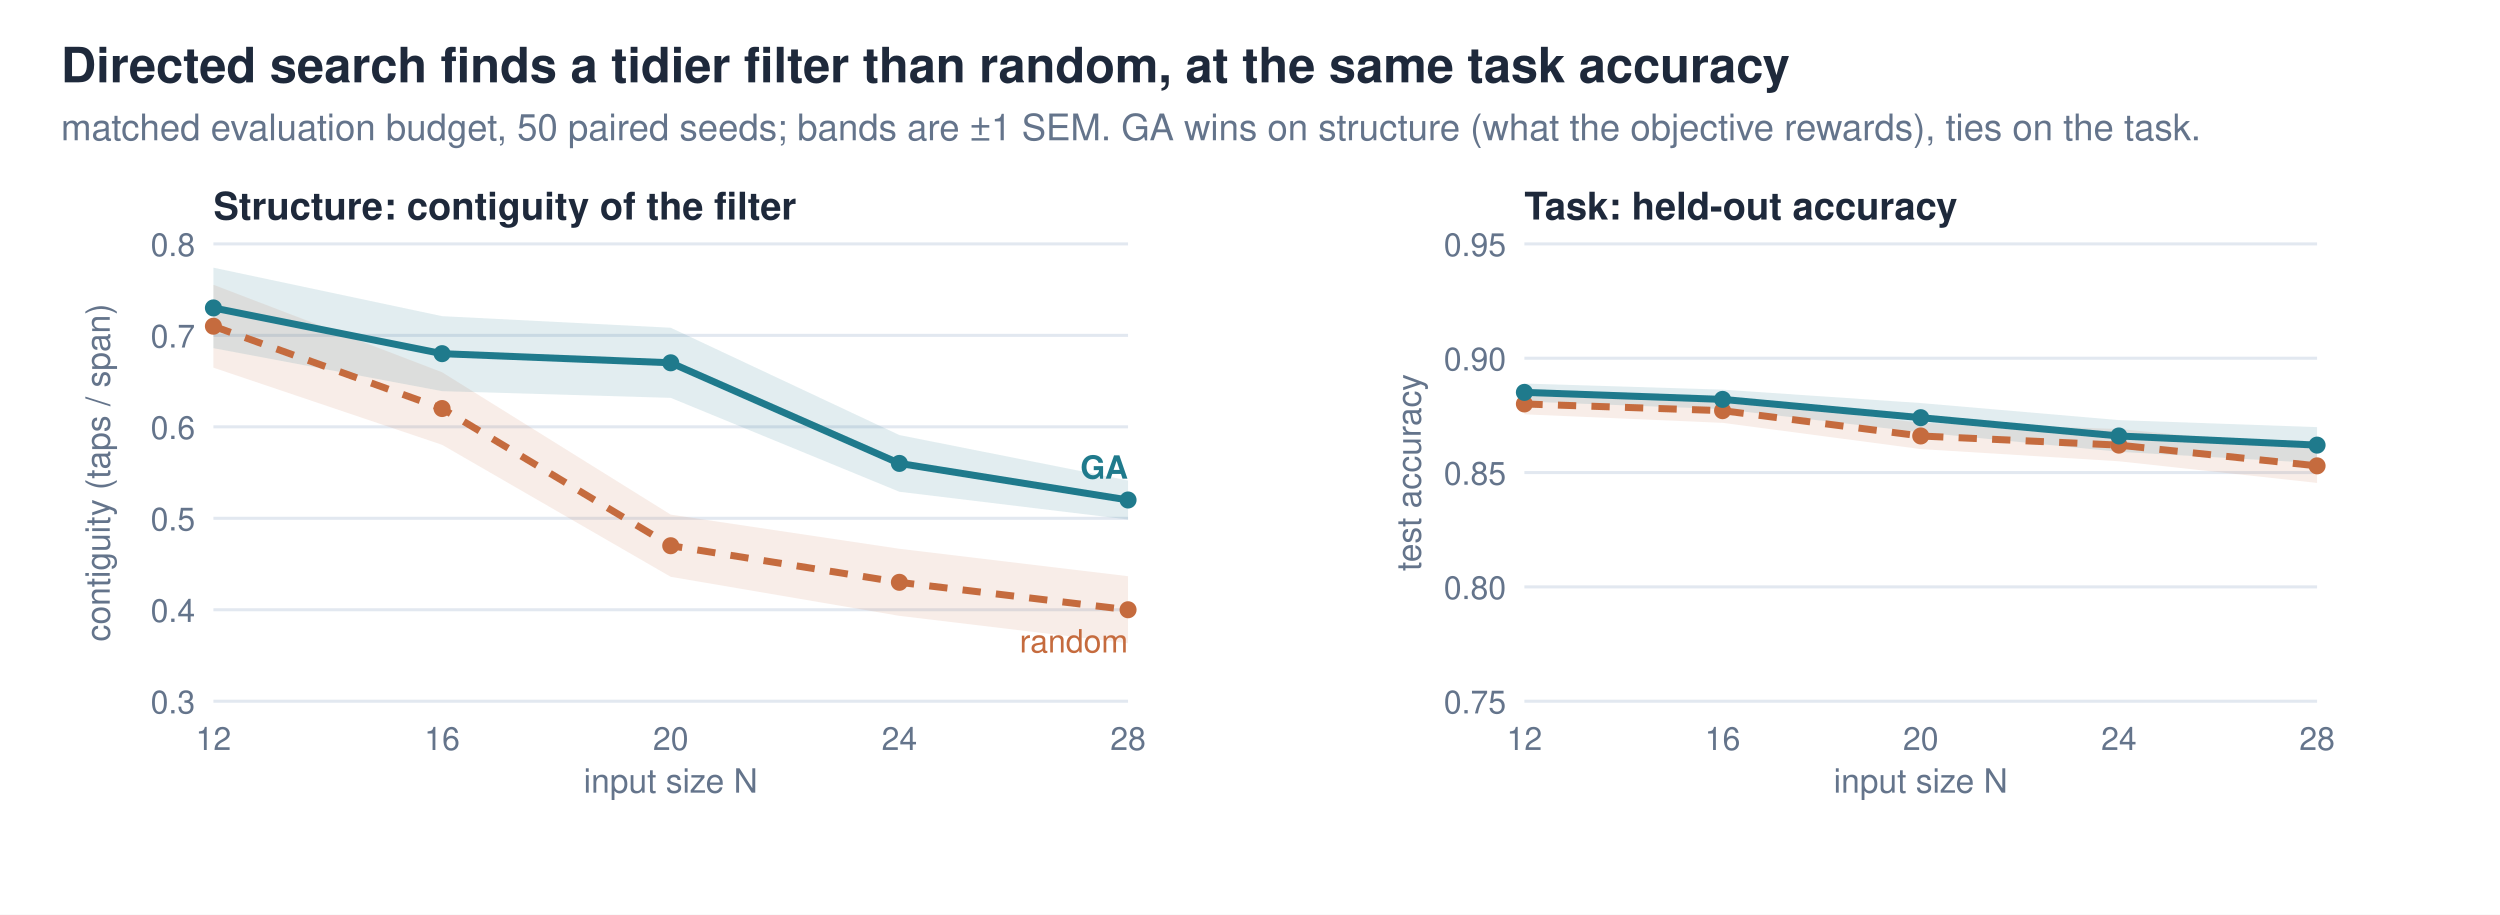
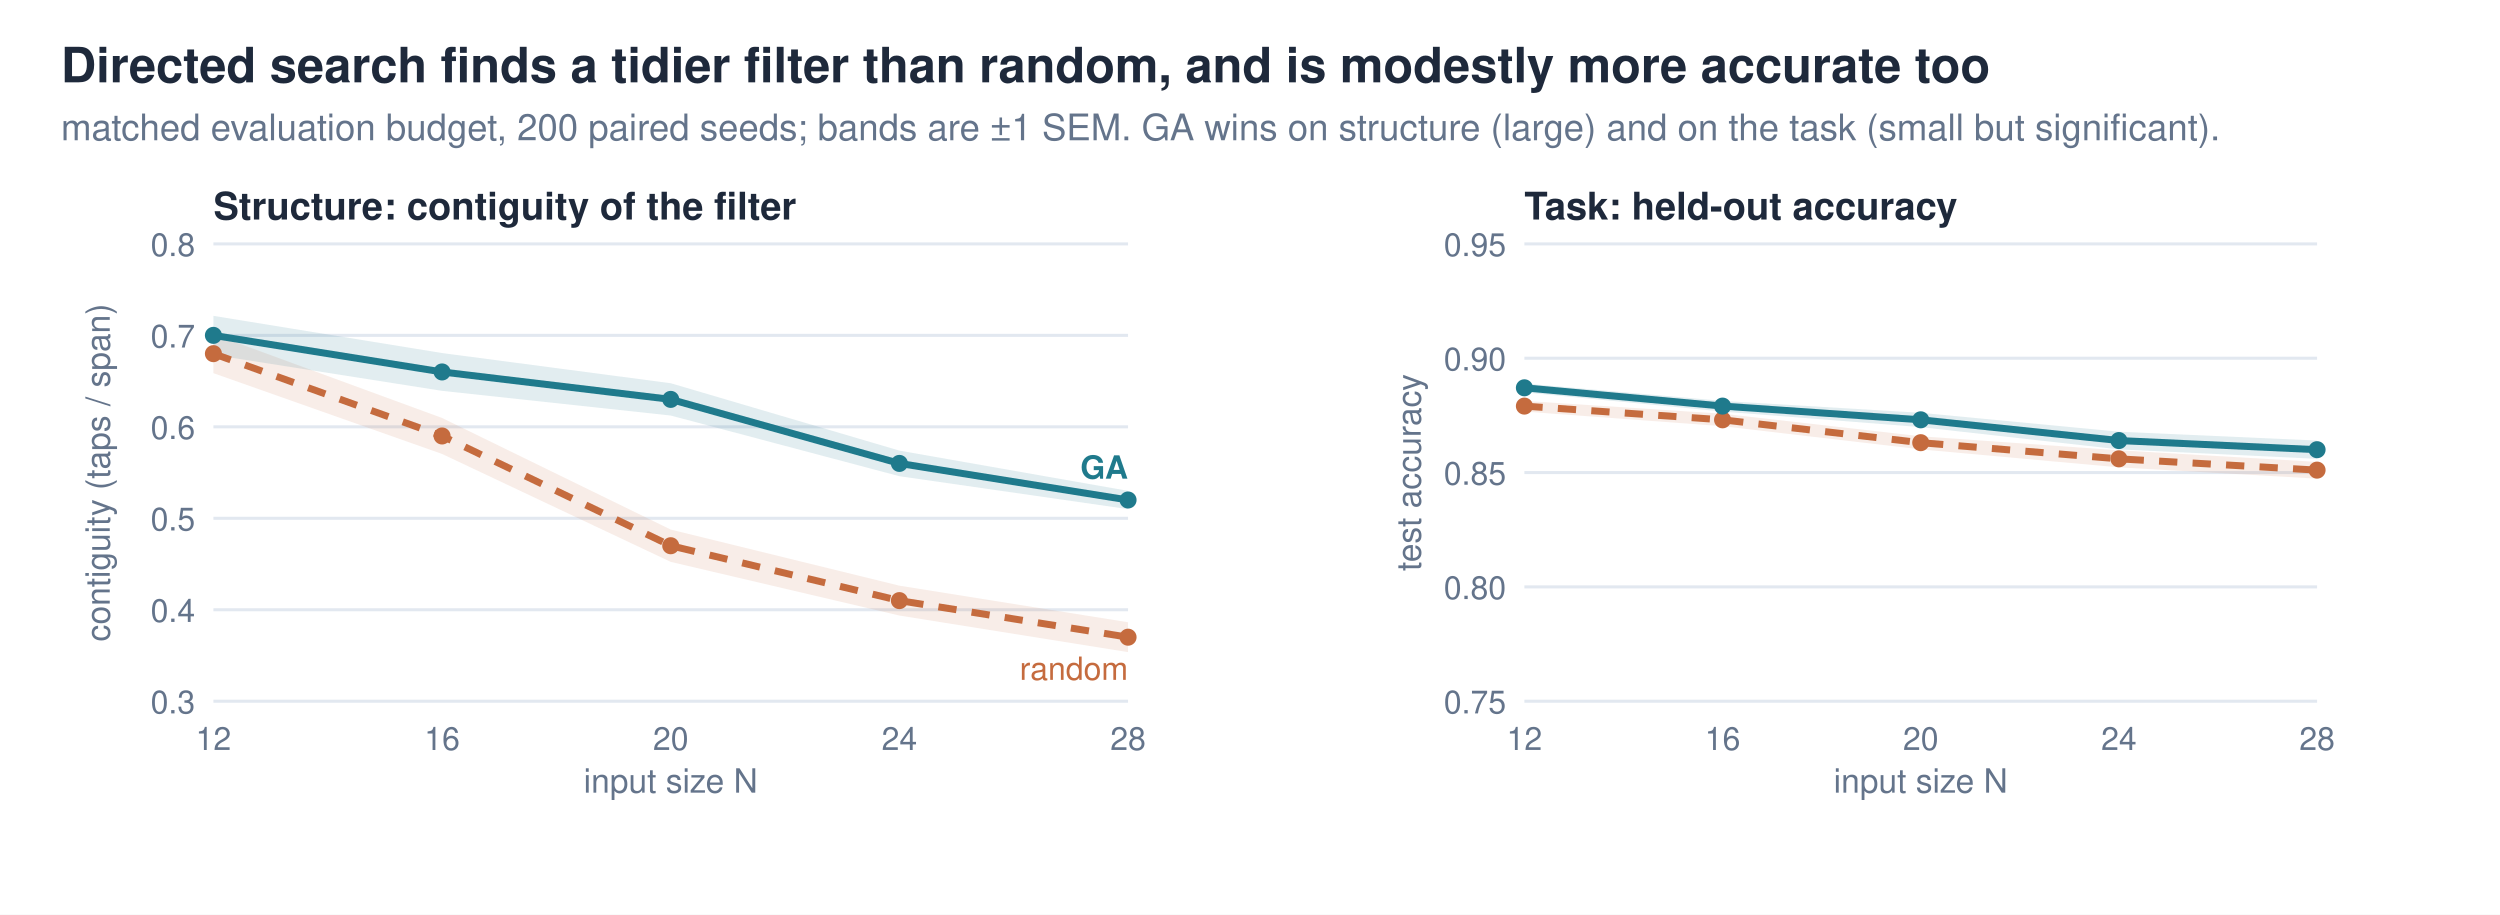
<svg xmlns="http://www.w3.org/2000/svg" viewBox="0 0 820 300" font-family="Segoe UI, Helvetica, Arial, sans-serif">
  <rect x="0" y="0" width="820" height="300" fill="#ffffff" />
-   <text x="20" y="27" font-size="16" font-weight="600" fill="#1e293b">Directed search finds a tidier filter than random, at the same task accuracy</text>
-   <text x="20" y="46" font-size="12" fill="#64748b">matched evaluation budget, 50 paired seeds; bands are ±1 SEM. GA wins on structure (what the objective rewards), ties on the task.</text>
+   <text x="20" y="27" font-size="16" font-weight="600" fill="#1e293b">Directed search finds a tidier filter than random, and is modestly more accurate too</text>
+   <text x="20" y="46" font-size="12" fill="#64748b">matched evaluation budget, 200 paired seeds; bands are ±1 SEM. GA wins on structure (large) and on the task (small but significant).</text>
  <text x="70" y="72" font-size="12.5" font-weight="600" fill="#1e293b">Structure: contiguity of the filter</text>
  <line x1="70" y1="230.0" x2="370" y2="230.0" stroke="#e2e8f0" stroke-width="1" />
  <text x="64" y="234.0" font-size="10.5" text-anchor="end" fill="#64748b">0.3</text>
  <line x1="70" y1="200.0" x2="370" y2="200.0" stroke="#e2e8f0" stroke-width="1" />
  <text x="64" y="204.0" font-size="10.5" text-anchor="end" fill="#64748b">0.4</text>
  <line x1="70" y1="170.0" x2="370" y2="170.0" stroke="#e2e8f0" stroke-width="1" />
  <text x="64" y="174.0" font-size="10.5" text-anchor="end" fill="#64748b">0.5</text>
  <line x1="70" y1="140.0" x2="370" y2="140.0" stroke="#e2e8f0" stroke-width="1" />
  <text x="64" y="144.0" font-size="10.5" text-anchor="end" fill="#64748b">0.6</text>
  <line x1="70" y1="110.0" x2="370" y2="110.0" stroke="#e2e8f0" stroke-width="1" />
  <text x="64" y="114.0" font-size="10.5" text-anchor="end" fill="#64748b">0.7</text>
  <line x1="70" y1="80.0" x2="370" y2="80.0" stroke="#e2e8f0" stroke-width="1" />
  <text x="64" y="84.0" font-size="10.5" text-anchor="end" fill="#64748b">0.8</text>
  <text x="70.0" y="246" font-size="10.5" text-anchor="middle" fill="#64748b">12</text>
  <text x="145.0" y="246" font-size="10.5" text-anchor="middle" fill="#64748b">16</text>
  <text x="220.0" y="246" font-size="10.5" text-anchor="middle" fill="#64748b">20</text>
  <text x="295.0" y="246" font-size="10.5" text-anchor="middle" fill="#64748b">24</text>
  <text x="370.0" y="246" font-size="10.5" text-anchor="middle" fill="#64748b">28</text>
  <text x="220.0" y="260" font-size="11" text-anchor="middle" fill="#64748b">input size N</text>
  <text transform="rotate(-90 36 155.0)" x="36" y="155.0" font-size="11" text-anchor="middle" fill="#64748b">contiguity (taps / span)</text>
-   <polygon points="70.0,93.4 145.0,122.1 220.0,168.8 295.0,180.0 370.0,189.0 370.0,211.0 295.0,202.0 220.0,189.2 145.0,145.9 70.0,120.6" fill="rgba(197,107,62,0.12)" stroke="none" />
-   <polygon points="70.0,87.8 145.0,103.7 220.0,107.5 295.0,142.7 370.0,157.6 370.0,170.4 295.0,161.3 220.0,130.5 145.0,128.3 70.0,114.2" fill="rgba(31,122,140,0.13)" stroke="none" />
-   <polyline points="70.0,107.0 145.0,134.0 220.0,179.0 295.0,191.0 370.0,200.0" fill="none" stroke="#c56b3e" stroke-width="2.3" stroke-dasharray="6 5" stroke-linejoin="round" />
-   <circle cx="70.0" cy="107.0" r="2.8" fill="#c56b3e" />
-   <circle cx="145.0" cy="134.0" r="2.8" fill="#c56b3e" />
+   <polygon points="70.0,109.6 145.0,137.1 220.0,173.7 295.0,192.1 370.0,204.1 370.0,213.9 295.0,201.9 220.0,184.3 145.0,148.9 70.0,122.4" fill="rgba(197,107,62,0.12)" stroke="none" />
+   <polygon points="70.0,103.6 145.0,115.8 220.0,125.7 295.0,147.8 370.0,161.0 370.0,167.0 295.0,156.2 220.0,136.3 145.0,128.2 70.0,116.4" fill="rgba(31,122,140,0.13)" stroke="none" />
+   <polyline points="70.0,116.0 145.0,143.0 220.0,179.0 295.0,197.0 370.0,209.0" fill="none" stroke="#c56b3e" stroke-width="2.3" stroke-dasharray="6 5" stroke-linejoin="round" />
+   <circle cx="70.0" cy="116.0" r="2.8" fill="#c56b3e" />
+   <circle cx="145.0" cy="143.0" r="2.8" fill="#c56b3e" />
  <circle cx="220.0" cy="179.0" r="2.8" fill="#c56b3e" />
-   <circle cx="295.0" cy="191.0" r="2.8" fill="#c56b3e" />
-   <circle cx="370.0" cy="200.0" r="2.8" fill="#c56b3e" />
-   <polyline points="70.0,101.0 145.0,116.0 220.0,119.0 295.0,152.0 370.0,164.0" fill="none" stroke="#1f7a8c" stroke-width="2.3" stroke-linejoin="round" />
-   <circle cx="70.0" cy="101.0" r="2.8" fill="#1f7a8c" />
-   <circle cx="145.0" cy="116.0" r="2.8" fill="#1f7a8c" />
-   <circle cx="220.0" cy="119.0" r="2.8" fill="#1f7a8c" />
+   <circle cx="295.0" cy="197.0" r="2.8" fill="#c56b3e" />
+   <circle cx="370.0" cy="209.0" r="2.8" fill="#c56b3e" />
+   <polyline points="70.0,110.0 145.0,122.0 220.0,131.0 295.0,152.0 370.0,164.0" fill="none" stroke="#1f7a8c" stroke-width="2.3" stroke-linejoin="round" />
+   <circle cx="70.0" cy="110.0" r="2.8" fill="#1f7a8c" />
+   <circle cx="145.0" cy="122.0" r="2.8" fill="#1f7a8c" />
+   <circle cx="220.0" cy="131.0" r="2.8" fill="#1f7a8c" />
  <circle cx="295.0" cy="152.0" r="2.8" fill="#1f7a8c" />
  <circle cx="370.0" cy="164.0" r="2.8" fill="#1f7a8c" />
  <text x="370" y="157.0" font-size="10.5" font-weight="700" text-anchor="end" fill="#1f7a8c">GA</text>
-   <text x="370" y="214.0" font-size="10.5" text-anchor="end" fill="#c56b3e">random</text>
+   <text x="370" y="223.0" font-size="10.5" text-anchor="end" fill="#c56b3e">random</text>
  <text x="500" y="72" font-size="12.5" font-weight="600" fill="#1e293b">Task: held-out accuracy</text>
  <line x1="500" y1="230.0" x2="760" y2="230.0" stroke="#e2e8f0" stroke-width="1" />
  <text x="494" y="234.0" font-size="10.5" text-anchor="end" fill="#64748b">0.75</text>
  <line x1="500" y1="192.5" x2="760" y2="192.5" stroke="#e2e8f0" stroke-width="1" />
  <text x="494" y="196.5" font-size="10.5" text-anchor="end" fill="#64748b">0.80</text>
  <line x1="500" y1="155.0" x2="760" y2="155.0" stroke="#e2e8f0" stroke-width="1" />
  <text x="494" y="159.0" font-size="10.5" text-anchor="end" fill="#64748b">0.85</text>
  <line x1="500" y1="117.5" x2="760" y2="117.5" stroke="#e2e8f0" stroke-width="1" />
  <text x="494" y="121.5" font-size="10.5" text-anchor="end" fill="#64748b">0.90</text>
  <line x1="500" y1="80.0" x2="760" y2="80.0" stroke="#e2e8f0" stroke-width="1" />
  <text x="494" y="84.0" font-size="10.5" text-anchor="end" fill="#64748b">0.95</text>
  <text x="500.0" y="246" font-size="10.5" text-anchor="middle" fill="#64748b">12</text>
  <text x="565.0" y="246" font-size="10.5" text-anchor="middle" fill="#64748b">16</text>
  <text x="630.0" y="246" font-size="10.5" text-anchor="middle" fill="#64748b">20</text>
  <text x="695.0" y="246" font-size="10.5" text-anchor="middle" fill="#64748b">24</text>
  <text x="760.0" y="246" font-size="10.5" text-anchor="middle" fill="#64748b">28</text>
  <text x="630.0" y="260" font-size="11" text-anchor="middle" fill="#64748b">input size N</text>
  <text transform="rotate(-90 466 155.0)" x="466" y="155.0" font-size="11" text-anchor="middle" fill="#64748b">test accuracy</text>
-   <polygon points="500.0,129.1 565.0,130.8 630.0,138.7 695.0,140.7 760.0,147.1 760.0,158.4 695.0,151.3 630.0,147.3 565.0,138.7 500.0,135.9" fill="rgba(197,107,62,0.12)" stroke="none" />
-   <polygon points="500.0,125.8 565.0,127.8 630.0,132.2 695.0,137.8 760.0,140.1 760.0,151.9 695.0,148.2 630.0,141.8 565.0,134.2 500.0,131.7" fill="rgba(31,122,140,0.13)" stroke="none" />
-   <polyline points="500.0,132.5 565.0,134.7 630.0,143.0 695.0,146.0 760.0,152.8" fill="none" stroke="#c56b3e" stroke-width="2.3" stroke-dasharray="6 5" stroke-linejoin="round" />
-   <circle cx="500.0" cy="132.5" r="2.8" fill="#c56b3e" />
-   <circle cx="565.0" cy="134.7" r="2.8" fill="#c56b3e" />
-   <circle cx="630.0" cy="143.0" r="2.8" fill="#c56b3e" />
-   <circle cx="695.0" cy="146.0" r="2.8" fill="#c56b3e" />
-   <circle cx="760.0" cy="152.8" r="2.8" fill="#c56b3e" />
-   <polyline points="500.0,128.7 565.0,131.0 630.0,137.0 695.0,143.0 760.0,146.0" fill="none" stroke="#1f7a8c" stroke-width="2.3" stroke-linejoin="round" />
-   <circle cx="500.0" cy="128.7" r="2.8" fill="#1f7a8c" />
-   <circle cx="565.0" cy="131.0" r="2.8" fill="#1f7a8c" />
-   <circle cx="630.0" cy="137.0" r="2.8" fill="#1f7a8c" />
-   <circle cx="695.0" cy="143.0" r="2.8" fill="#1f7a8c" />
-   <circle cx="760.0" cy="146.0" r="2.8" fill="#1f7a8c" />
+   <polygon points="500.0,131.5 565.0,135.7 630.0,143.1 695.0,147.7 760.0,151.5 760.0,157.0 695.0,153.3 630.0,147.4 565.0,139.8 500.0,135.0" fill="rgba(197,107,62,0.12)" stroke="none" />
+   <polygon points="500.0,125.8 565.0,131.5 630.0,135.4 695.0,141.6 760.0,144.5 760.0,150.5 695.0,147.4 630.0,140.1 565.0,135.0 500.0,128.7" fill="rgba(31,122,140,0.13)" stroke="none" />
+   <polyline points="500.0,133.2 565.0,137.7 630.0,145.2 695.0,150.5 760.0,154.2" fill="none" stroke="#c56b3e" stroke-width="2.3" stroke-dasharray="6 5" stroke-linejoin="round" />
+   <circle cx="500.0" cy="133.2" r="2.8" fill="#c56b3e" />
+   <circle cx="565.0" cy="137.7" r="2.8" fill="#c56b3e" />
+   <circle cx="630.0" cy="145.2" r="2.8" fill="#c56b3e" />
+   <circle cx="695.0" cy="150.5" r="2.8" fill="#c56b3e" />
+   <circle cx="760.0" cy="154.2" r="2.8" fill="#c56b3e" />
+   <polyline points="500.0,127.2 565.0,133.2 630.0,137.7 695.0,144.5 760.0,147.5" fill="none" stroke="#1f7a8c" stroke-width="2.3" stroke-linejoin="round" />
+   <circle cx="500.0" cy="127.2" r="2.8" fill="#1f7a8c" />
+   <circle cx="565.0" cy="133.2" r="2.8" fill="#1f7a8c" />
+   <circle cx="630.0" cy="137.7" r="2.8" fill="#1f7a8c" />
+   <circle cx="695.0" cy="144.5" r="2.8" fill="#1f7a8c" />
+   <circle cx="760.0" cy="147.5" r="2.8" fill="#1f7a8c" />
</svg>
